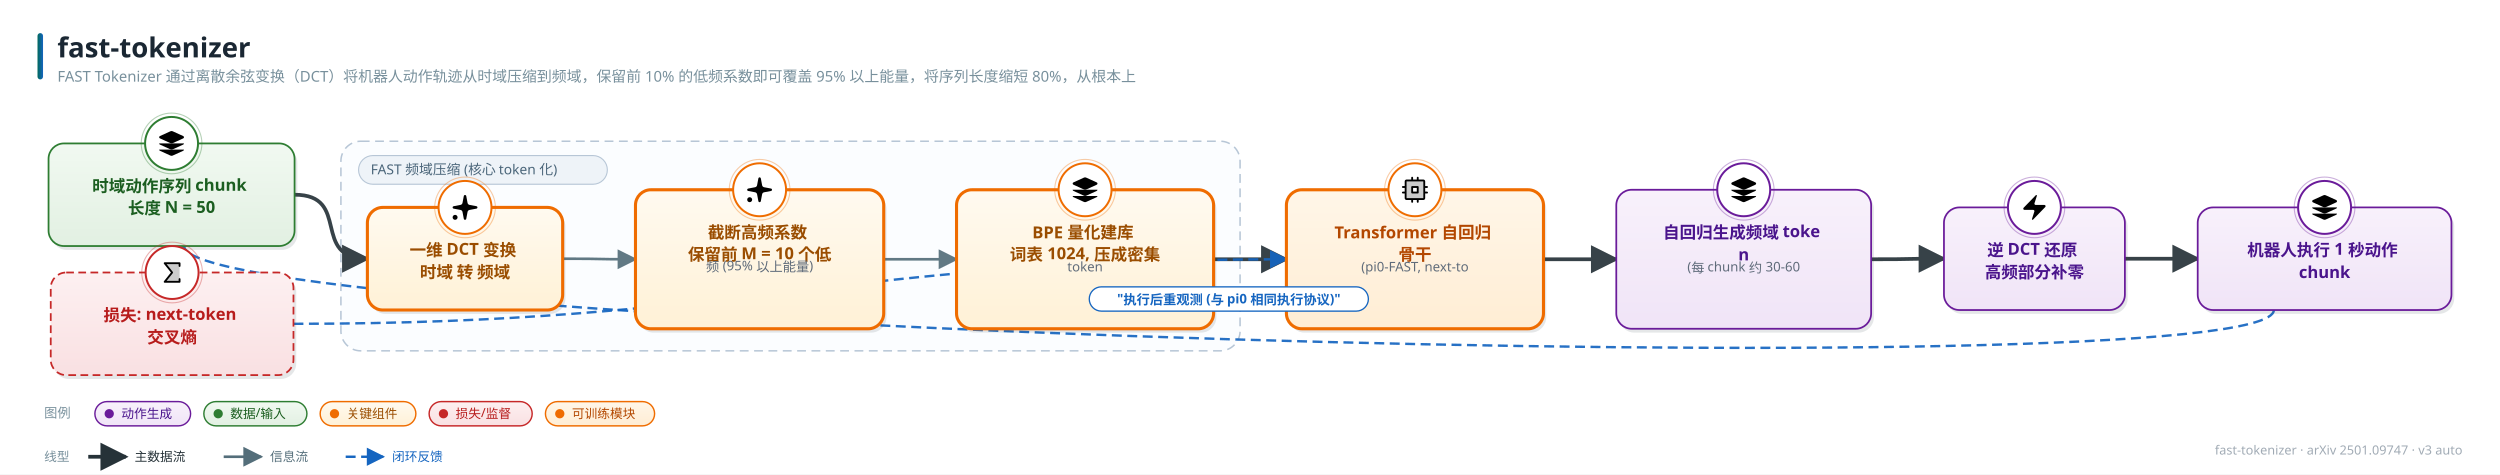
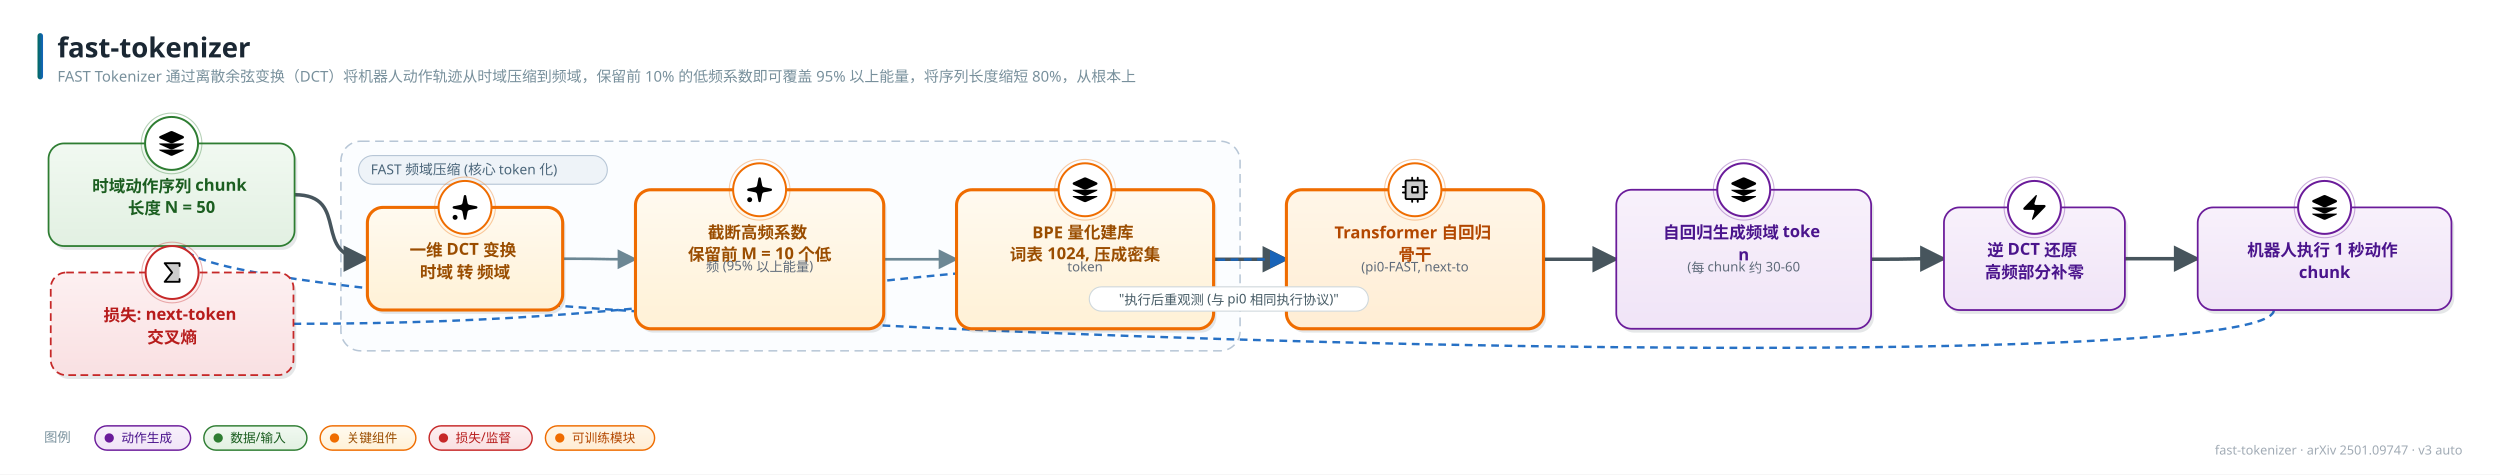
<svg xmlns="http://www.w3.org/2000/svg" width="2266" height="430" viewBox="0 0 2266 430" font-family="'PingFang SC','Hiragino Sans GB','Microsoft YaHei','Segoe UI',sans-serif">
  <style>text{font-family:'PingFang SC','Hiragino Sans GB','Microsoft YaHei','Segoe UI',sans-serif;} .lbl{font-weight:700;}</style>
  <defs>
    <linearGradient id="g-data" x1="0" y1="0" x2="0" y2="1">
      <stop offset="0" stop-color="#f1f9f1" />
      <stop offset="1" stop-color="#e2f0e2" />
    </linearGradient>
    <linearGradient id="g-frozen" x1="0" y1="0" x2="0" y2="1">
      <stop offset="0" stop-color="#f0f7fe" />
      <stop offset="1" stop-color="#dcecfb" />
    </linearGradient>
    <linearGradient id="g-train" x1="0" y1="0" x2="0" y2="1">
      <stop offset="0" stop-color="#fff6e8" />
      <stop offset="1" stop-color="#ffedd4" />
    </linearGradient>
    <linearGradient id="g-loss" x1="0" y1="0" x2="0" y2="1">
      <stop offset="0" stop-color="#fdf0f1" />
      <stop offset="1" stop-color="#f9e0e2" />
    </linearGradient>
    <linearGradient id="g-act" x1="0" y1="0" x2="0" y2="1">
      <stop offset="0" stop-color="#f8f1fb" />
      <stop offset="1" stop-color="#f0e4f7" />
    </linearGradient>
    <linearGradient id="g-loop" x1="0" y1="0" x2="0" y2="1">
      <stop offset="0" stop-color="#f2f5f7" />
      <stop offset="1" stop-color="#e6ebee" />
    </linearGradient>
    <linearGradient id="g-env" x1="0" y1="0" x2="0" y2="1">
      <stop offset="0" stop-color="#eef8f6" />
      <stop offset="1" stop-color="#dcf0ec" />
    </linearGradient>
    <linearGradient id="g-mem" x1="0" y1="0" x2="0" y2="1">
      <stop offset="0" stop-color="#fffef0" />
      <stop offset="1" stop-color="#fdf6d8" />
    </linearGradient>
    <linearGradient id="g-reward" x1="0" y1="0" x2="0" y2="1">
      <stop offset="0" stop-color="#fdf2f7" />
      <stop offset="1" stop-color="#f9e2ed" />
    </linearGradient>
    <linearGradient id="g-key" x1="0" y1="0" x2="0" y2="1">
      <stop offset="0" stop-color="#fffaf0" />
      <stop offset="1" stop-color="#fff1d6" />
    </linearGradient>
    <linearGradient id="g-title" x1="0" y1="0" x2="1" y2="0">
      <stop offset="0" stop-color="#00695c" />
      <stop offset="1" stop-color="#1565c0" />
    </linearGradient>
    <marker id="arr-main" viewBox="0 0 10 10" refX="9" refY="5" markerWidth="7.5" markerHeight="7.5" orient="auto-start-reverse">
-       <path d="M0 0 L10 5 L0 10 z" fill="#546e7a" />
+       <path d="M0 0 L10 5 L0 10 z" fill="#607d8b" />
    </marker>
    <marker id="arr-thick" viewBox="0 0 10 10" refX="9" refY="5" markerWidth="7.5" markerHeight="7.5" orient="auto-start-reverse">
-       <path d="M0 0 L10 5 L0 10 z" fill="#263238" />
+       <path d="M0 0 L10 5 L0 10 z" fill="#37474f" />
    </marker>
    <marker id="arr-thin" viewBox="0 0 10 10" refX="9" refY="5" markerWidth="7.5" markerHeight="7.5" orient="auto-start-reverse">
-       <path d="M0 0 L10 5 L0 10 z" fill="#9fb0bb" />
+       <path d="M0 0 L10 5 L0 10 z" fill="#90a4ae" />
    </marker>
    <marker id="arr-fb" viewBox="0 0 10 10" refX="9" refY="5" markerWidth="7.5" markerHeight="7.5" orient="auto-start-reverse">
      <path d="M0 0 L10 5 L0 10 z" fill="#1565c0" />
    </marker>
    <marker id="arr-loss" viewBox="0 0 10 10" refX="9" refY="5" markerWidth="7.5" markerHeight="7.5" orient="auto-start-reverse">
      <path d="M0 0 L10 5 L0 10 z" fill="#c62828" />
    </marker>
  </defs>
  <rect width="2266" height="430" fill="#ffffff" />
  <rect x="34" y="30" width="5" height="42" rx="2.5" fill="url(#g-title)" />
  <text x="52" y="52" font-size="25" font-weight="800" fill="#1a2733">fast-tokenizer</text>
  <text x="52" y="74" font-size="13.5" fill="#78909c">FAST Tokenizer 通过离散余弦变换（DCT）将机器人动作轨迹从时域压缩到频域，保留前 10% 的低频系数即可覆盖 95% 以上能量，将序列长度缩短 80%，从根本上</text>
  <text x="2232" y="412" font-size="11.5" fill="#a0aab4" text-anchor="end">fast-tokenizer · arXiv 2501.09747 · v3 auto</text>
  <rect x="309" y="128" width="815" height="190" rx="18" fill="#fbfdff" stroke="#b7c6d6" stroke-width="1.4" stroke-dasharray="8 5" />
  <rect x="325" y="141" width="225.5" height="26" rx="13" fill="#eef3f8" stroke="#b7c6d6" />
  <text x="336" y="158" font-size="12.5" fill="#4a6579">FAST 频域压缩 (核心 token 化)</text>
-   <path d="M 267.0 176.5 C 319.1 176.5, 280.9 234.5, 333.0 234.5" fill="none" stroke="#263238" stroke-width="3.4" marker-end="url(#arr-thick)" opacity="0.92" />
-   <path d="M 510.0 234.5 C 556.0 234.5, 530.0 235.0, 576.0 235.0" fill="none" stroke="#546e7a" stroke-width="2.4" marker-end="url(#arr-main)" opacity="0.92" />
-   <path d="M 801.0 235.0 C 847.0 235.0, 821.0 235.0, 867.0 235.0" fill="none" stroke="#546e7a" stroke-width="2.4" marker-end="url(#arr-main)" opacity="0.92" />
-   <path d="M 1100.0 235.0 C 1146.0 235.0, 1120.0 235.0, 1166.0 235.0" fill="none" stroke="#263238" stroke-width="3.4" marker-end="url(#arr-thick)" opacity="0.92" />
-   <path d="M 266.0 293.5 C 668.6 293.5, 763.4 235.0, 1166.0 235.0" fill="none" stroke="#1565c0" stroke-width="2.2" stroke-dasharray="9 5" marker-end="url(#arr-fb)" opacity="0.92" />
-   <path d="M 1399.0 235.0 C 1445.0 235.0, 1419.0 235.0, 1465.0 235.0" fill="none" stroke="#263238" stroke-width="3.4" marker-end="url(#arr-thick)" opacity="0.92" />
-   <path d="M 1696.0 235.0 C 1742.0 235.0, 1716.0 234.5, 1762.0 234.5" fill="none" stroke="#263238" stroke-width="3.4" marker-end="url(#arr-thick)" opacity="0.92" />
-   <path d="M 1926.0 234.5 C 1972.0 234.5, 1946.0 234.5, 1992.0 234.5" fill="none" stroke="#263238" stroke-width="3.4" marker-end="url(#arr-thick)" opacity="0.92" />
-   <path d="M 2061.0 281.0 C 2061.0 355.0, 166.7 297.0, 166.7 223.0" fill="none" stroke="#1565c0" stroke-width="2.2" stroke-dasharray="9 5" marker-end="url(#arr-fb)" opacity="0.92" />
+   <path d="M 267.0 176.5 C 319.1 176.5, 280.9 234.5, 333.0 234.5" fill="none" stroke="#37474f" stroke-width="3.2" marker-end="url(#arr-thick)" opacity="0.92" />
+   <path d="M 510.0 234.5 C 556.0 234.5, 530.0 235.0, 576.0 235.0" fill="none" stroke="#607d8b" stroke-width="2.4" marker-end="url(#arr-main)" opacity="0.92" />
+   <path d="M 801.0 235.0 C 847.0 235.0, 821.0 235.0, 867.0 235.0" fill="none" stroke="#607d8b" stroke-width="2.4" marker-end="url(#arr-main)" opacity="0.92" />
+   <path d="M 1100.0 235.0 C 1146.0 235.0, 1120.0 235.0, 1166.0 235.0" fill="none" stroke="#37474f" stroke-width="3.2" marker-end="url(#arr-thick)" opacity="0.92" />
+   <path d="M 266.0 293.5 C 668.6 293.5, 763.4 235.0, 1166.0 235.0" fill="none" stroke="#1565c0" stroke-width="2.2" stroke-dasharray="7 5" marker-end="url(#arr-fb)" opacity="0.92" />
+   <path d="M 1399.0 235.0 C 1445.0 235.0, 1419.0 235.0, 1465.0 235.0" fill="none" stroke="#37474f" stroke-width="3.2" marker-end="url(#arr-thick)" opacity="0.92" />
+   <path d="M 1696.0 235.0 C 1742.0 235.0, 1716.0 234.5, 1762.0 234.5" fill="none" stroke="#37474f" stroke-width="3.2" marker-end="url(#arr-thick)" opacity="0.92" />
+   <path d="M 1926.0 234.5 C 1972.0 234.5, 1946.0 234.5, 1992.0 234.5" fill="none" stroke="#37474f" stroke-width="3.2" marker-end="url(#arr-thick)" opacity="0.92" />
+   <path d="M 2061.0 281.0 C 2061.0 355.0, 166.7 297.0, 166.7 223.0" fill="none" stroke="#1565c0" stroke-width="2.2" stroke-dasharray="7 5" marker-end="url(#arr-fb)" opacity="0.92" />
  <rect x="46.5" y="133.5" width="223" height="93" rx="14" fill="#37474f" opacity="0.13" />
  <rect x="44" y="130" width="223" height="93" rx="14" fill="url(#g-data)" stroke="#2e7d32" stroke-width="1.6" />
  <circle cx="155.5" cy="130" r="24" fill="#ffffff" stroke="#2e7d32" stroke-width="1.8" />
  <circle cx="155.5" cy="130" r="27.5" fill="none" stroke="#2e7d32" stroke-width="1" opacity="0.35" />
  <g transform="translate(142.0,116.5) scale(1.125)">
    <path d="M12.83 2.18a2 2 0 0 0-1.66 0L2.6 6.08a1 1 0 0 0 0 1.83l8.58 3.91a2 2 0 0 0 1.66 0l8.58-3.9a1 1 0 0 0 0-1.83z" />
    <path d="M2 12a1 1 0 0 0 .58.91l8.6 3.91a2 2 0 0 0 1.65 0l8.58-3.9A1 1 0 0 0 22 12" />
    <path d="M2 17a1 1 0 0 0 .58.91l8.6 3.91a2 2 0 0 0 1.65 0l8.58-3.9A1 1 0 0 0 22 17" />
  </g>
  <text x="155.5" y="174" font-size="15" class="lbl" fill="#1b5e20" text-anchor="middle">
    <tspan x="155.5" dy="0">时域动作序列 chunk</tspan>
    <tspan x="155.5" dy="20">长度 N = 50</tspan>
  </text>
  <rect x="335.5" y="191.5" width="177" height="93" rx="14" fill="#37474f" opacity="0.13" />
  <rect x="333" y="188" width="177" height="93" rx="14" fill="url(#g-key)" stroke="#ef6c00" stroke-width="2.8" />
  <circle cx="421.5" cy="188" r="24" fill="#ffffff" stroke="#ef6c00" stroke-width="1.8" />
  <circle cx="421.5" cy="188" r="27.5" fill="none" stroke="#ef6c00" stroke-width="1" opacity="0.35" />
  <g transform="translate(408.0,174.5) scale(1.125)">
    <path d="M11.017 2.814a1 1 0 0 1 1.966 0l1.051 5.558a2 2 0 0 0 1.594 1.594l5.558 1.051a1 1 0 0 1 0 1.966l-5.558 1.051a2 2 0 0 0-1.594 1.594l-1.051 5.558a1 1 0 0 1-1.966 0l-1.051-5.558a2 2 0 0 0-1.594-1.594l-5.558-1.051a1 1 0 0 1 0-1.966l5.558-1.051a2 2 0 0 0 1.594-1.594z" />
    <path d="M20 2v4" />
    <path d="M22 4h-4" />
    <circle cx="4" cy="20" r="2" />
  </g>
  <text x="421.5" y="232" font-size="15" class="lbl" fill="#9a4d00" text-anchor="middle">
    <tspan x="421.5" dy="0">一维 DCT 变换</tspan>
    <tspan x="421.5" dy="20">时域 转 频域</tspan>
  </text>
  <rect x="578.5" y="175.5" width="225" height="126" rx="14" fill="#37474f" opacity="0.13" />
  <rect x="576" y="172" width="225" height="126" rx="14" fill="url(#g-key)" stroke="#ef6c00" stroke-width="2.8" />
  <circle cx="688.5" cy="172" r="24" fill="#ffffff" stroke="#ef6c00" stroke-width="1.8" />
  <circle cx="688.5" cy="172" r="27.5" fill="none" stroke="#ef6c00" stroke-width="1" opacity="0.35" />
  <g transform="translate(675.0,158.5) scale(1.125)">
    <path d="M11.017 2.814a1 1 0 0 1 1.966 0l1.051 5.558a2 2 0 0 0 1.594 1.594l5.558 1.051a1 1 0 0 1 0 1.966l-5.558 1.051a2 2 0 0 0-1.594 1.594l-1.051 5.558a1 1 0 0 1-1.966 0l-1.051-5.558a2 2 0 0 0-1.594-1.594l-5.558-1.051a1 1 0 0 1 0-1.966l5.558-1.051a2 2 0 0 0 1.594-1.594z" />
    <path d="M20 2v4" />
    <path d="M22 4h-4" />
    <circle cx="4" cy="20" r="2" />
  </g>
  <text x="688.5" y="216" font-size="15" class="lbl" fill="#9a4d00" text-anchor="middle">
    <tspan x="688.5" dy="0">截断高频系数</tspan>
    <tspan x="688.5" dy="20">保留前 M = 10 个低</tspan>
  </text>
  <text x="688.5" y="246" font-size="12" fill="#5f6b7a" text-anchor="middle">频 (95% 以上能量)</text>
  <rect x="869.5" y="175.5" width="233" height="126" rx="14" fill="#37474f" opacity="0.13" />
  <rect x="867" y="172" width="233" height="126" rx="14" fill="url(#g-key)" stroke="#ef6c00" stroke-width="2.8" />
  <circle cx="983.5" cy="172" r="24" fill="#ffffff" stroke="#ef6c00" stroke-width="1.8" />
  <circle cx="983.5" cy="172" r="27.5" fill="none" stroke="#ef6c00" stroke-width="1" opacity="0.35" />
  <g transform="translate(970.0,158.5) scale(1.125)">
    <path d="M12.83 2.18a2 2 0 0 0-1.66 0L2.6 6.08a1 1 0 0 0 0 1.83l8.58 3.91a2 2 0 0 0 1.66 0l8.58-3.9a1 1 0 0 0 0-1.83z" />
    <path d="M2 12a1 1 0 0 0 .58.91l8.6 3.91a2 2 0 0 0 1.65 0l8.58-3.9A1 1 0 0 0 22 12" />
    <path d="M2 17a1 1 0 0 0 .58.91l8.6 3.91a2 2 0 0 0 1.65 0l8.58-3.9A1 1 0 0 0 22 17" />
  </g>
  <text x="983.5" y="216" font-size="15" class="lbl" fill="#9a4d00" text-anchor="middle">
    <tspan x="983.5" dy="0">BPE 量化建库</tspan>
    <tspan x="983.5" dy="20">词表 1024, 压成密集</tspan>
  </text>
  <text x="983.5" y="246" font-size="12" fill="#5f6b7a" text-anchor="middle"> token</text>
  <rect x="1168.5" y="175.5" width="233" height="126" rx="14" fill="#37474f" opacity="0.13" />
  <rect x="1166" y="172" width="233" height="126" rx="14" fill="url(#g-train)" stroke="#ef6c00" stroke-width="2.8" />
  <circle cx="1282.5" cy="172" r="24" fill="#ffffff" stroke="#ef6c00" stroke-width="1.8" />
  <circle cx="1282.5" cy="172" r="27.5" fill="none" stroke="#ef6c00" stroke-width="1" opacity="0.35" />
  <g transform="translate(1269.0,158.5) scale(0.1055)">
    <path d="M200,48H56a8,8,0,0,0-8,8V200a8,8,0,0,0,8,8H200a8,8,0,0,0,8-8V56A8,8,0,0,0,200,48ZM152,152H104V104h48Z" opacity="0.2" />
    <path d="M152,96H104a8,8,0,0,0-8,8v48a8,8,0,0,0,8,8h48a8,8,0,0,0,8-8V104A8,8,0,0,0,152,96Zm-8,48H112V112h32Zm88,0H216V112h16a8,8,0,0,0,0-16H216V56a16,16,0,0,0-16-16H160V24a8,8,0,0,0-16,0V40H112V24a8,8,0,0,0-16,0V40H56A16,16,0,0,0,40,56V96H24a8,8,0,0,0,0,16H40v32H24a8,8,0,0,0,0,16H40v40a16,16,0,0,0,16,16H96v16a8,8,0,0,0,16,0V216h32v16a8,8,0,0,0,16,0V216h40a16,16,0,0,0,16-16V160h16a8,8,0,0,0,0-16Zm-32,56H56V56H200v95.87s0,.09,0,.13,0,.09,0,.13V200Z" />
  </g>
  <text x="1282.5" y="216" font-size="15" class="lbl" fill="#b34700" text-anchor="middle">
    <tspan x="1282.5" dy="0">Transformer 自回归</tspan>
    <tspan x="1282.5" dy="20">骨干</tspan>
  </text>
  <text x="1282.5" y="246" font-size="12" fill="#5f6b7a" text-anchor="middle">(pi0-FAST, next-to</text>
  <rect x="48.5" y="250.5" width="220" height="93" rx="14" fill="#37474f" opacity="0.13" />
  <rect x="46" y="247" width="220" height="93" rx="14" fill="url(#g-loss)" stroke="#c62828" stroke-width="1.6" stroke-dasharray="7 4" />
  <circle cx="156.0" cy="247" r="24" fill="#ffffff" stroke="#c62828" stroke-width="1.8" />
  <circle cx="156.0" cy="247" r="27.5" fill="none" stroke="#c62828" stroke-width="1" opacity="0.35" />
  <g transform="translate(142.5,233.5) scale(0.1055)">
    <path d="M192,48V208H64l64-80L64,48Z" opacity="0.2" />
    <path d="M184,72V56H80.65l53.6,67a8,8,0,0,1,0,10l-53.6,67H184V184a8,8,0,0,1,16,0v24a8,8,0,0,1-8,8H64a8,8,0,0,1-6.25-13l60-75-60-75A8,8,0,0,1,64,40H192a8,8,0,0,1,8,8V72a8,8,0,0,1-16,0Z" />
  </g>
  <text x="156.0" y="291" font-size="15" class="lbl" fill="#b71c1c" text-anchor="middle">
    <tspan x="156.0" dy="0">损失: next-token </tspan>
    <tspan x="156.0" dy="20">交叉熵</tspan>
  </text>
  <rect x="1467.5" y="175.5" width="231" height="126" rx="14" fill="#37474f" opacity="0.13" />
  <rect x="1465" y="172" width="231" height="126" rx="14" fill="url(#g-act)" stroke="#6a1b9a" stroke-width="1.6" />
  <circle cx="1580.5" cy="172" r="24" fill="#ffffff" stroke="#6a1b9a" stroke-width="1.8" />
  <circle cx="1580.5" cy="172" r="27.5" fill="none" stroke="#6a1b9a" stroke-width="1" opacity="0.35" />
  <g transform="translate(1567.0,158.5) scale(1.125)">
    <path d="M12.83 2.18a2 2 0 0 0-1.66 0L2.6 6.08a1 1 0 0 0 0 1.83l8.58 3.91a2 2 0 0 0 1.66 0l8.58-3.9a1 1 0 0 0 0-1.83z" />
    <path d="M2 12a1 1 0 0 0 .58.91l8.6 3.91a2 2 0 0 0 1.65 0l8.58-3.9A1 1 0 0 0 22 12" />
    <path d="M2 17a1 1 0 0 0 .58.91l8.6 3.91a2 2 0 0 0 1.65 0l8.58-3.9A1 1 0 0 0 22 17" />
  </g>
  <text x="1580.5" y="216" font-size="15" class="lbl" fill="#4a148c" text-anchor="middle">
    <tspan x="1580.5" dy="0">自回归生成频域 toke</tspan>
    <tspan x="1580.5" dy="20">n</tspan>
  </text>
  <text x="1580.5" y="246" font-size="12" fill="#5f6b7a" text-anchor="middle">(每 chunk 约 30-60</text>
  <rect x="1764.5" y="191.5" width="164" height="93" rx="14" fill="#37474f" opacity="0.13" />
  <rect x="1762" y="188" width="164" height="93" rx="14" fill="url(#g-act)" stroke="#6a1b9a" stroke-width="1.6" />
  <circle cx="1844.0" cy="188" r="24" fill="#ffffff" stroke="#6a1b9a" stroke-width="1.8" />
  <circle cx="1844.0" cy="188" r="27.5" fill="none" stroke="#6a1b9a" stroke-width="1" opacity="0.35" />
  <g transform="translate(1830.5,174.5) scale(1.125)">
    <path d="M4 14a1 1 0 0 1-.78-1.63l9.9-10.2a.5.5 0 0 1 .86.46l-1.92 6.02A1 1 0 0 0 13 10h7a1 1 0 0 1 .78 1.63l-9.9 10.2a.5.5 0 0 1-.86-.46l1.92-6.02A1 1 0 0 0 11 14z" />
  </g>
  <text x="1844.0" y="232" font-size="15" class="lbl" fill="#4a148c" text-anchor="middle">
    <tspan x="1844.0" dy="0">逆 DCT 还原</tspan>
    <tspan x="1844.0" dy="20">高频部分补零</tspan>
  </text>
  <rect x="1994.5" y="191.5" width="230" height="93" rx="14" fill="#37474f" opacity="0.13" />
  <rect x="1992" y="188" width="230" height="93" rx="14" fill="url(#g-act)" stroke="#6a1b9a" stroke-width="1.6" />
  <circle cx="2107.0" cy="188" r="24" fill="#ffffff" stroke="#6a1b9a" stroke-width="1.8" />
  <circle cx="2107.0" cy="188" r="27.5" fill="none" stroke="#6a1b9a" stroke-width="1" opacity="0.35" />
  <g transform="translate(2093.5,174.5) scale(1.125)">
    <path d="M12.83 2.18a2 2 0 0 0-1.66 0L2.6 6.08a1 1 0 0 0 0 1.83l8.58 3.91a2 2 0 0 0 1.66 0l8.58-3.9a1 1 0 0 0 0-1.83z" />
    <path d="M2 12a1 1 0 0 0 .58.91l8.6 3.91a2 2 0 0 0 1.65 0l8.58-3.9A1 1 0 0 0 22 12" />
    <path d="M2 17a1 1 0 0 0 .58.91l8.6 3.91a2 2 0 0 0 1.65 0l8.58-3.9A1 1 0 0 0 22 17" />
  </g>
  <text x="2107.0" y="232" font-size="15" class="lbl" fill="#4a148c" text-anchor="middle">
    <tspan x="2107.0" dy="0">机器人执行 1 秒动作</tspan>
    <tspan x="2107.0" dy="20"> chunk</tspan>
  </text>
  <g transform="translate(1113.8,271.0)">
-     <rect x="-126.5" y="-11" width="253.0" height="22" rx="11" fill="#ffffff" stroke="#1565c0" stroke-width="1.2" />
-     <text y="4" font-size="12" fill="#1565c0" font-weight="600" text-anchor="middle">"执行后重观测 (与 pi0 相同执行协议)"</text>
-   </g>
-   <text x="40" y="378.5" font-size="12" fill="#78909c">图例</text>
-   <g>
-     <rect x="86" y="364" width="86.76" height="22" rx="11" fill="url(#g-act)" stroke="#6a1b9a" stroke-width="1.3" />
-     <circle cx="99" cy="375" r="4.2" fill="#6a1b9a" />
-     <text x="110" y="379" font-size="11.5" fill="#4a148c">动作生成</text>
-   </g>
-   <g>
-     <rect x="184.76" y="364" width="93.43" height="22" rx="11" fill="url(#g-data)" stroke="#2e7d32" stroke-width="1.3" />
-     <circle cx="197.76" cy="375" r="4.2" fill="#2e7d32" />
-     <text x="208.76" y="379" font-size="11.5" fill="#1b5e20">数据/输入</text>
-   </g>
-   <g>
-     <rect x="290.19" y="364" width="86.76" height="22" rx="11" fill="url(#g-key)" stroke="#ef6c00" stroke-width="1.3" />
-     <circle cx="303.19" cy="375" r="4.2" fill="#ef6c00" />
-     <text x="314.19" y="379" font-size="11.5" fill="#9a4d00">关键组件</text>
-   </g>
-   <g>
-     <rect x="388.95" y="364" width="93.43" height="22" rx="11" fill="url(#g-loss)" stroke="#c62828" stroke-width="1.3" />
-     <circle cx="401.95" cy="375" r="4.2" fill="#c62828" />
-     <text x="412.95" y="379" font-size="11.5" fill="#b71c1c">损失/监督</text>
-   </g>
-   <g>
-     <rect x="494.38" y="364" width="98.95" height="22" rx="11" fill="url(#g-train)" stroke="#ef6c00" stroke-width="1.3" />
-     <circle cx="507.38" cy="375" r="4.2" fill="#ef6c00" />
-     <text x="518.38" y="379" font-size="11.5" fill="#b34700">可训练模块</text>
-   </g>
-   <text x="40" y="418" font-size="11.5" fill="#78909c">线型</text>
-   <g>
-     <path d="M 80 414 h 34" stroke="#263238" stroke-width="3.4" marker-end="url(#arr-thick)" />
-     <text x="122" y="418" font-size="11.5" fill="#263238">主数据流</text>
-   </g>
-   <g>
-     <path d="M 202.76 414 h 34" stroke="#546e7a" stroke-width="2.4" marker-end="url(#arr-main)" />
-     <text x="244.76" y="418" font-size="11.5" fill="#546e7a">信息流</text>
-   </g>
-   <g>
-     <path d="M 313.33 414 h 34" stroke="#1565c0" stroke-width="2.2" stroke-dasharray="9 5" marker-end="url(#arr-fb)" />
-     <text x="355.33" y="418" font-size="11.5" fill="#1565c0">闭环反馈</text>
+     <rect x="-126.5" y="-11" width="253.0" height="22" rx="11" fill="#ffffff" stroke="#cfd8dc" />
+     <text y="4" font-size="12" fill="#455a64" text-anchor="middle">"执行后重观测 (与 pi0 相同执行协议)"</text>
+   </g>
+   <text x="40" y="400.5" font-size="12" fill="#78909c">图例</text>
+   <g>
+     <rect x="86" y="386" width="86.76" height="22" rx="11" fill="url(#g-act)" stroke="#6a1b9a" stroke-width="1.3" />
+     <circle cx="99" cy="397" r="4.2" fill="#6a1b9a" />
+     <text x="110" y="401" font-size="11.5" fill="#4a148c">动作生成</text>
+   </g>
+   <g>
+     <rect x="184.76" y="386" width="93.43" height="22" rx="11" fill="url(#g-data)" stroke="#2e7d32" stroke-width="1.3" />
+     <circle cx="197.76" cy="397" r="4.2" fill="#2e7d32" />
+     <text x="208.76" y="401" font-size="11.5" fill="#1b5e20">数据/输入</text>
+   </g>
+   <g>
+     <rect x="290.19" y="386" width="86.76" height="22" rx="11" fill="url(#g-key)" stroke="#ef6c00" stroke-width="1.3" />
+     <circle cx="303.19" cy="397" r="4.2" fill="#ef6c00" />
+     <text x="314.19" y="401" font-size="11.5" fill="#9a4d00">关键组件</text>
+   </g>
+   <g>
+     <rect x="388.95" y="386" width="93.43" height="22" rx="11" fill="url(#g-loss)" stroke="#c62828" stroke-width="1.3" />
+     <circle cx="401.95" cy="397" r="4.2" fill="#c62828" />
+     <text x="412.95" y="401" font-size="11.5" fill="#b71c1c">损失/监督</text>
+   </g>
+   <g>
+     <rect x="494.38" y="386" width="98.95" height="22" rx="11" fill="url(#g-train)" stroke="#ef6c00" stroke-width="1.3" />
+     <circle cx="507.38" cy="397" r="4.2" fill="#ef6c00" />
+     <text x="518.38" y="401" font-size="11.5" fill="#b34700">可训练模块</text>
  </g>
</svg>
